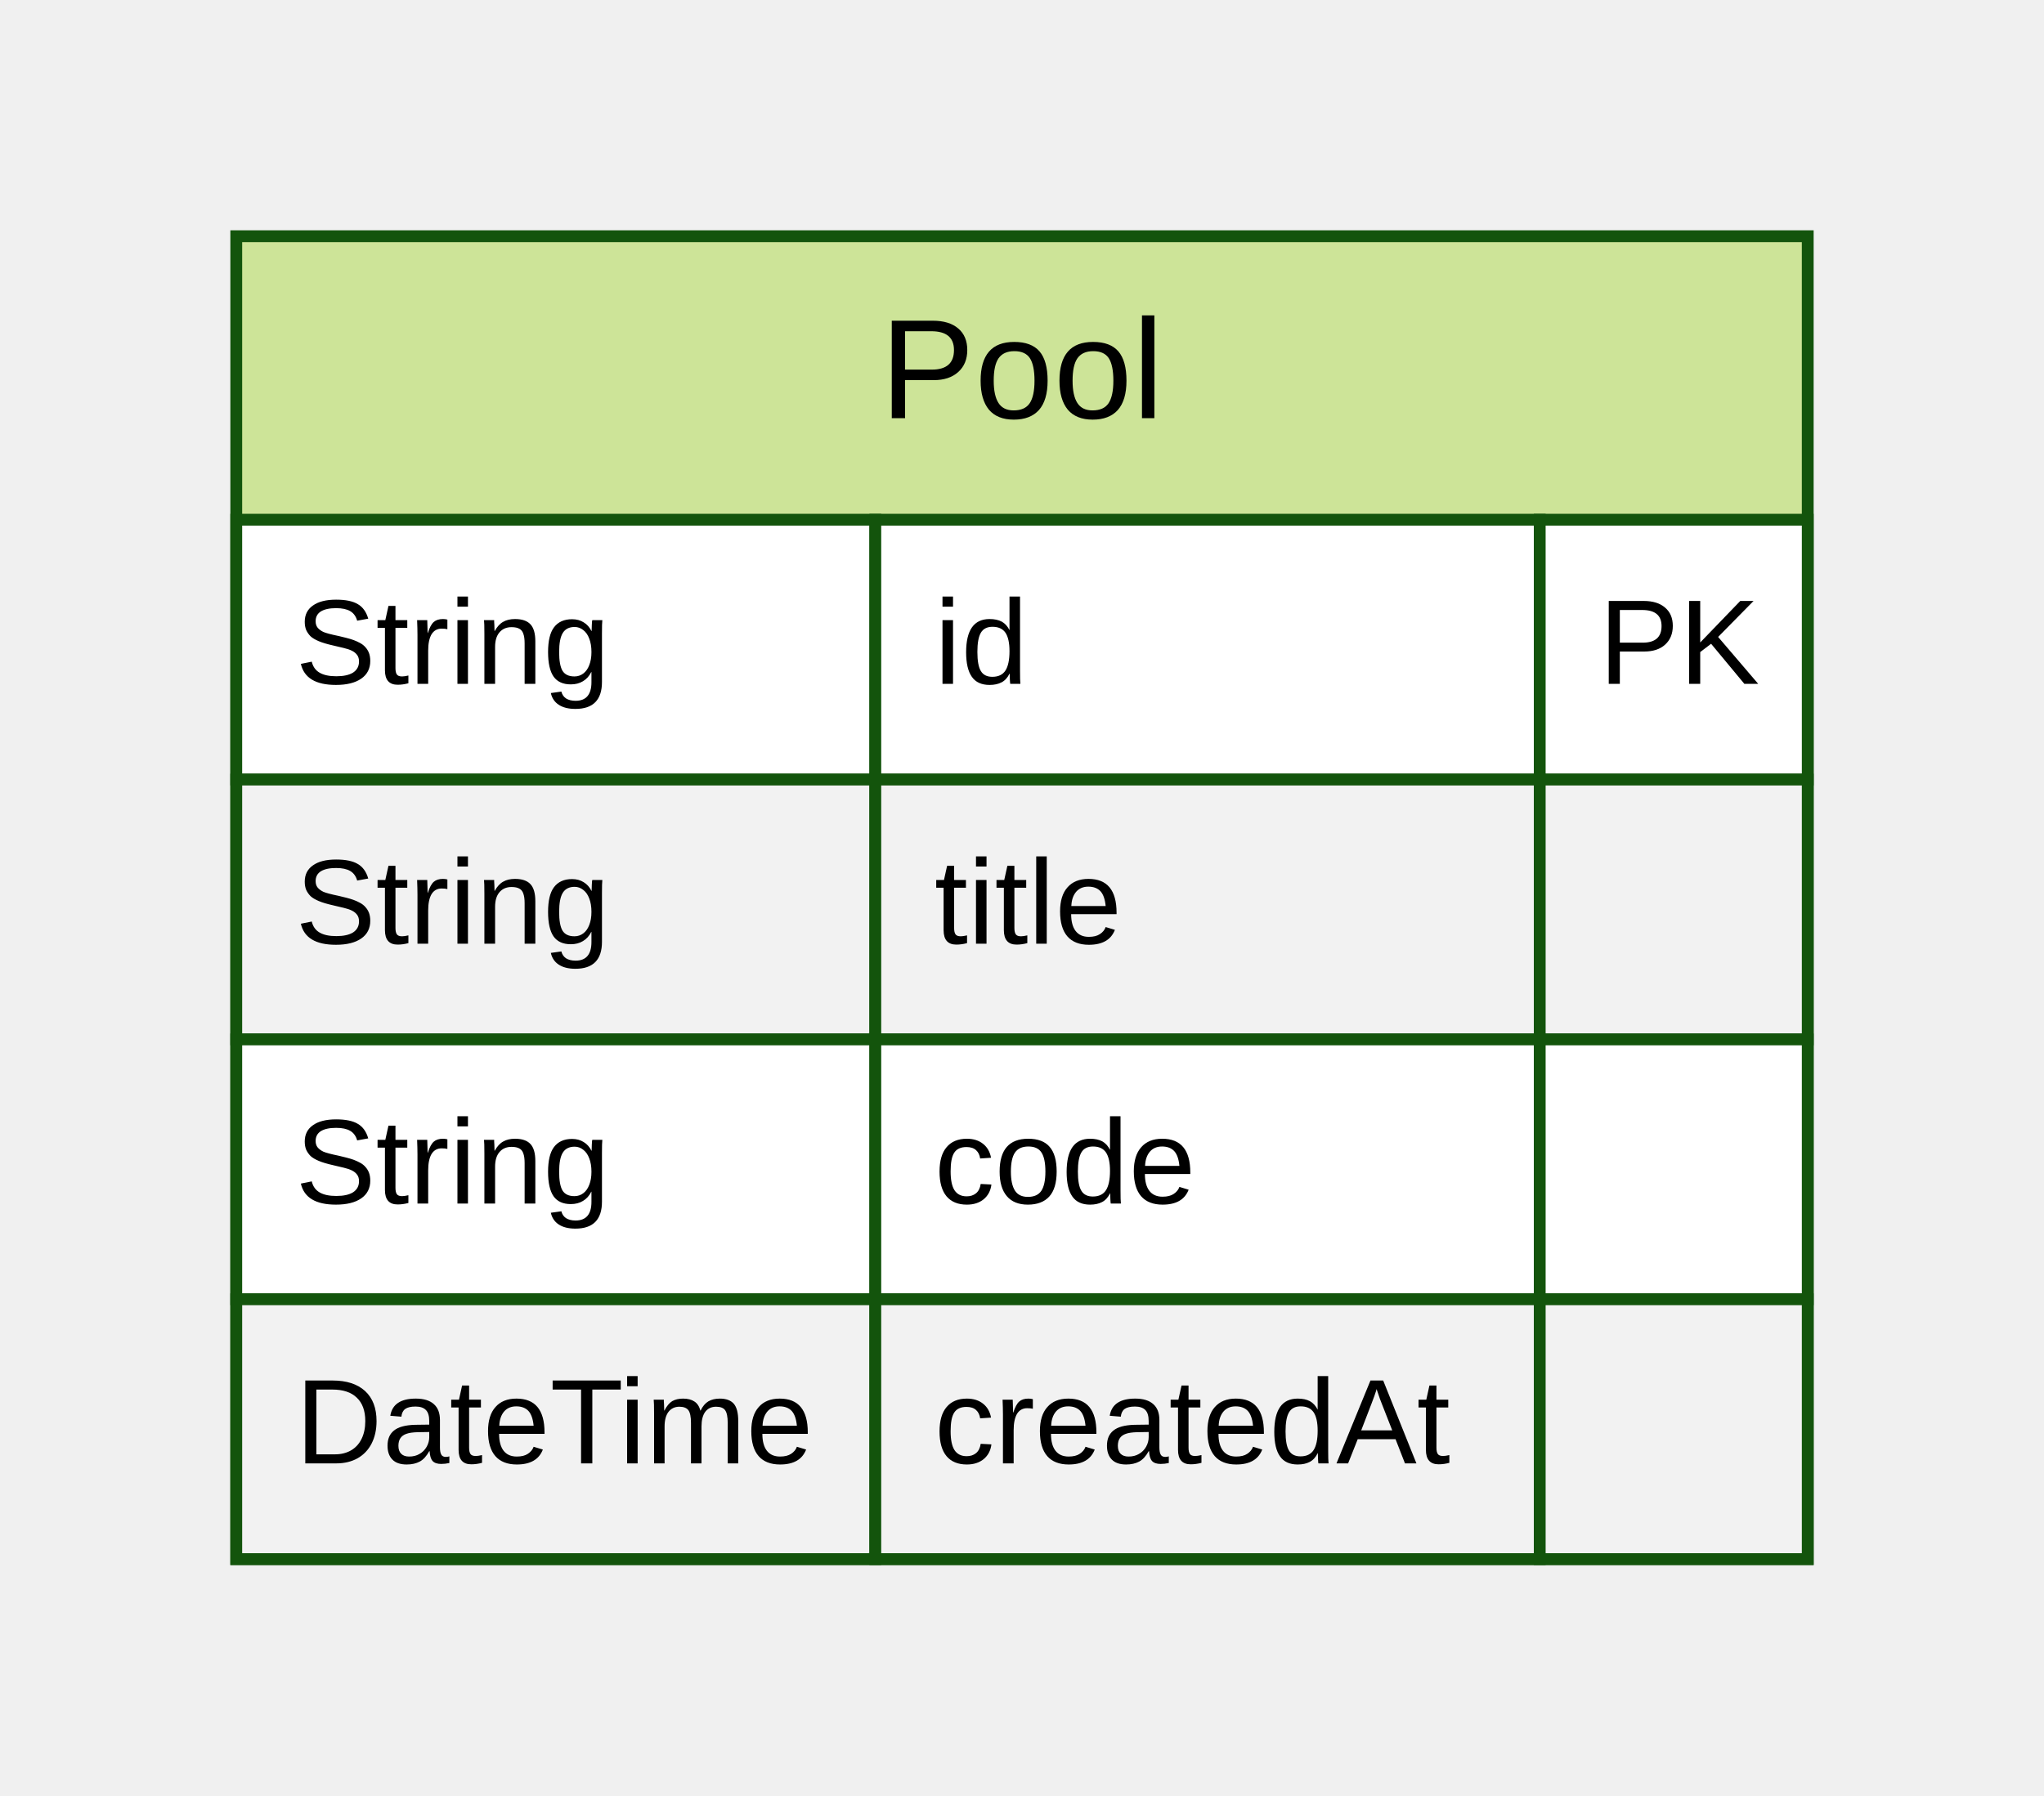
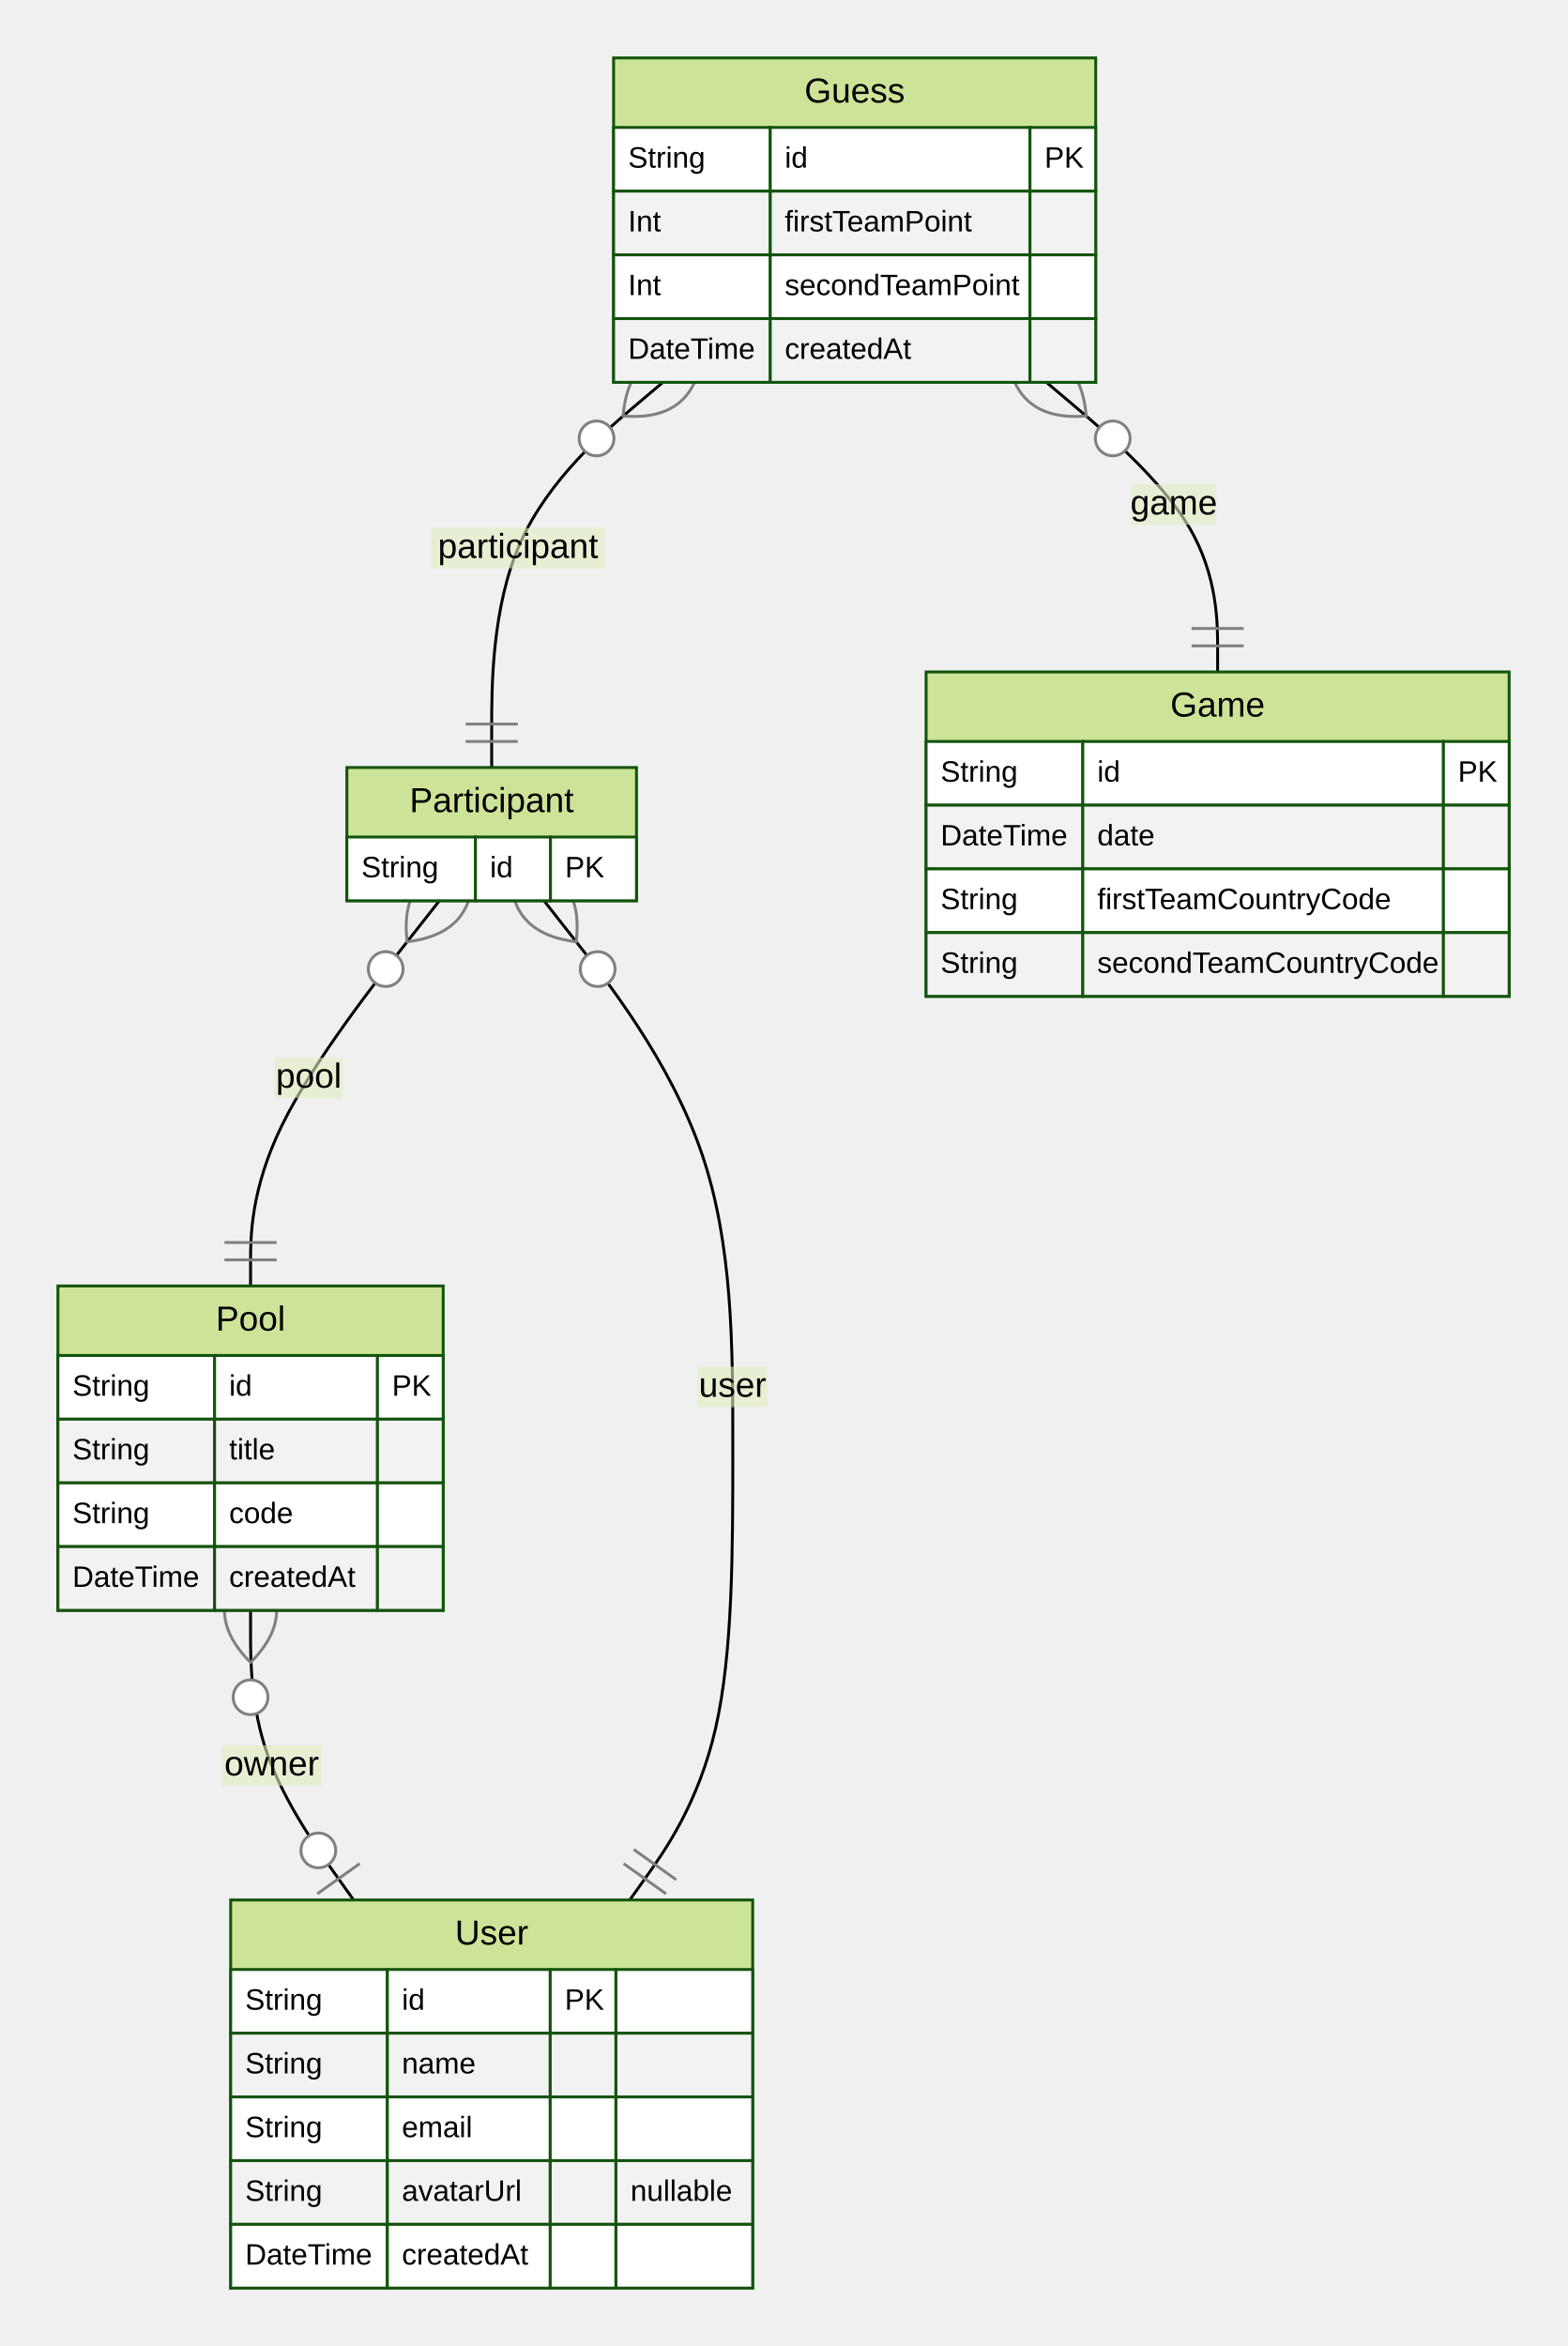
- <svg xmlns="http://www.w3.org/2000/svg" aria-labelledby="chart-title-mermaid-0 chart-desc-mermaid-0" role="img" viewBox="0 0 173.026 152" style="max-width: 173.026px; background-color: white;" width="100%" id="mermaid-0">
+ <svg xmlns="http://www.w3.org/2000/svg" aria-labelledby="chart-title-mermaid-0 chart-desc-mermaid-0" role="img" viewBox="0 0 541.082 810" style="max-width: 541.082px; background-color: white;" width="100%" id="mermaid-0">
  <style>#mermaid-0 {font-family:"trebuchet ms",verdana,arial,sans-serif;font-size:16px;fill:#000000;}#mermaid-0 .error-icon{fill:#552222;}#mermaid-0 .error-text{fill:#552222;stroke:#552222;}#mermaid-0 .edge-thickness-normal{stroke-width:2px;}#mermaid-0 .edge-thickness-thick{stroke-width:3.5px;}#mermaid-0 .edge-pattern-solid{stroke-dasharray:0;}#mermaid-0 .edge-pattern-dashed{stroke-dasharray:3;}#mermaid-0 .edge-pattern-dotted{stroke-dasharray:2;}#mermaid-0 .marker{fill:#000000;stroke:#000000;}#mermaid-0 .marker.cross{stroke:#000000;}#mermaid-0 svg{font-family:"trebuchet ms",verdana,arial,sans-serif;font-size:16px;}#mermaid-0 .entityBox{fill:#cde498;stroke:#13540c;}#mermaid-0 .attributeBoxOdd{fill:#ffffff;stroke:#13540c;}#mermaid-0 .attributeBoxEven{fill:#f2f2f2;stroke:#13540c;}#mermaid-0 .relationshipLabelBox{fill:hsl(78.158, 58.462%, 84.51%);opacity:0.7;background-color:hsl(78.158, 58.462%, 84.51%);}#mermaid-0 .relationshipLabelBox rect{opacity:0.5;}#mermaid-0 .relationshipLine{stroke:#000000;}#mermaid-0 :root{--mermaid-font-family:"trebuchet ms",verdana,arial,sans-serif;}</style>
  <g />
  <defs>
    <marker orient="auto" markerHeight="18" markerWidth="18" refY="9" refX="0" id="ONLY_ONE_START">
      <path d="M9,0 L9,18 M15,0 L15,18" fill="none" stroke="gray" />
    </marker>
  </defs>
  <defs>
    <marker orient="auto" markerHeight="18" markerWidth="18" refY="9" refX="18" id="ONLY_ONE_END">
      <path d="M3,0 L3,18 M9,0 L9,18" fill="none" stroke="gray" />
    </marker>
  </defs>
  <defs>
    <marker orient="auto" markerHeight="18" markerWidth="30" refY="9" refX="0" id="ZERO_OR_ONE_START">
      <circle r="6" cy="9" cx="21" fill="white" stroke="gray" />
      <path d="M9,0 L9,18" fill="none" stroke="gray" />
    </marker>
  </defs>
  <defs>
    <marker orient="auto" markerHeight="18" markerWidth="30" refY="9" refX="30" id="ZERO_OR_ONE_END">
      <circle r="6" cy="9" cx="9" fill="white" stroke="gray" />
      <path d="M21,0 L21,18" fill="none" stroke="gray" />
    </marker>
  </defs>
  <defs>
    <marker orient="auto" markerHeight="36" markerWidth="45" refY="18" refX="18" id="ONE_OR_MORE_START">
      <path d="M0,18 Q 18,0 36,18 Q 18,36 0,18 M42,9 L42,27" fill="none" stroke="gray" />
    </marker>
  </defs>
  <defs>
    <marker orient="auto" markerHeight="36" markerWidth="45" refY="18" refX="27" id="ONE_OR_MORE_END">
      <path d="M3,9 L3,27 M9,18 Q27,0 45,18 Q27,36 9,18" fill="none" stroke="gray" />
    </marker>
  </defs>
  <defs>
    <marker orient="auto" markerHeight="36" markerWidth="57" refY="18" refX="18" id="ZERO_OR_MORE_START">
      <circle r="6" cy="18" cx="48" fill="white" stroke="gray" />
      <path d="M0,18 Q18,0 36,18 Q18,36 0,18" fill="none" stroke="gray" />
    </marker>
  </defs>
  <defs>
    <marker orient="auto" markerHeight="36" markerWidth="57" refY="18" refX="39" id="ZERO_OR_MORE_END">
      <circle r="6" cy="18" cx="9" fill="white" stroke="gray" />
      <path d="M21,18 Q39,0 57,18 Q39,36 21,18" fill="none" stroke="gray" />
    </marker>
  </defs>
-   <g transform="translate(20,20 )" id="Pool">
+   <path marker-start="url(#ZERO_OR_MORE_START)" marker-end="url(#ZERO_OR_ONE_END)" fill="none" stroke="gray" d="M86.513,556L86.513,564.333C86.513,572.667,86.513,589.333,92.443,606C98.373,622.667,110.233,639.333,116.163,647.667L122.093,656" class="er relationshipLine" />
+   <path marker-start="url(#ZERO_OR_MORE_START)" marker-end="url(#ONLY_ONE_END)" fill="none" stroke="gray" d="M187.835,311L198.7,324.833C209.565,338.667,231.296,366.333,242.161,397.833C253.026,429.333,253.026,464.667,253.026,500C253.026,535.333,253.026,570.667,247.096,596.667C241.167,622.667,229.307,639.333,223.377,647.667L217.447,656" class="er relationshipLine" />
+   <path marker-start="url(#ZERO_OR_MORE_START)" marker-end="url(#ONLY_ONE_END)" fill="none" stroke="gray" d="M151.705,311L140.839,324.833C129.974,338.667,108.244,366.333,97.378,388.5C86.513,410.667,86.513,427.333,86.513,435.667L86.513,444" class="er relationshipLine" />
+   <path marker-start="url(#ZERO_OR_MORE_START)" marker-end="url(#ONLY_ONE_END)" fill="none" stroke="gray" d="M361.309,132L371.162,140.333C381.015,148.667,400.72,165.333,410.573,182C420.426,198.667,420.426,215.333,420.426,223.667L420.426,232" class="er relationshipLine" />
+   <path marker-start="url(#ZERO_OR_MORE_START)" marker-end="url(#ONLY_ONE_END)" fill="none" stroke="gray" d="M228.887,132L219.034,140.333C209.181,148.667,189.476,165.333,179.623,187.5C169.77,209.667,169.77,237.333,169.77,251.167L169.77,265" class="er relationshipLine" />
+   <g transform="translate(20,444 )" id="Pool">
    <rect height="112" width="133.026" y="0" x="0" stroke="gray" fill-opacity="100%" fill="honeydew" class="er entityBox" />
    <text transform="translate(66.51321,12)" style="font-family: &quot;trebuchet ms&quot;, verdana, arial, sans-serif;; font-size: 12px" text-anchor="middle" dominant-baseline="middle" y="0" x="0" id="entity-Pool" class="er entityLabel">Pool</text>
    <rect height="22" width="54.096" y="24" x="0" stroke="gray" fill-opacity="100%" fill="honeydew" class="er attributeBoxOdd" />
    <text transform="translate(5,35)" style="font-family: &quot;trebuchet ms&quot;, verdana, arial, sans-serif;; font-size: 10.2px" text-anchor="left" dominant-baseline="middle" y="0" x="0" id="entity-Pool-attr-1-type" class="er entityLabel">String</text>
    <rect height="22" width="56.243" y="24" x="54.096" stroke="gray" fill-opacity="100%" fill="honeydew" class="er attributeBoxOdd" />
    <text transform="translate(59.09555,35)" style="font-family: &quot;trebuchet ms&quot;, verdana, arial, sans-serif;; font-size: 10.2px" text-anchor="left" dominant-baseline="middle" y="0" x="0" id="entity-Pool-attr-1-name" class="er entityLabel">id</text>
    <rect height="22" width="22.688" y="24" x="110.339" stroke="gray" fill-opacity="100%" fill="honeydew" class="er attributeBoxOdd" />
    <text transform="translate(115.3387,35)" style="font-family: &quot;trebuchet ms&quot;, verdana, arial, sans-serif;; font-size: 10.2px" text-anchor="left" dominant-baseline="middle" y="0" x="0" id="entity-Pool-attr-1-key" class="er entityLabel">PK</text>
    <rect height="22" width="54.096" y="46" x="0" stroke="gray" fill-opacity="100%" fill="honeydew" class="er attributeBoxEven" />
    <text transform="translate(5,57)" style="font-family: &quot;trebuchet ms&quot;, verdana, arial, sans-serif;; font-size: 10.2px" text-anchor="left" dominant-baseline="middle" y="0" x="0" id="entity-Pool-attr-2-type" class="er entityLabel">String</text>
    <rect height="22" width="56.243" y="46" x="54.096" stroke="gray" fill-opacity="100%" fill="honeydew" class="er attributeBoxEven" />
    <text transform="translate(59.09555,57)" style="font-family: &quot;trebuchet ms&quot;, verdana, arial, sans-serif;; font-size: 10.2px" text-anchor="left" dominant-baseline="middle" y="0" x="0" id="entity-Pool-attr-2-name" class="er entityLabel">title</text>
    <rect height="22" width="22.688" y="46" x="110.339" stroke="gray" fill-opacity="100%" fill="honeydew" class="er attributeBoxEven" />
    <text transform="translate(115.3387,57)" style="font-family: &quot;trebuchet ms&quot;, verdana, arial, sans-serif;; font-size: 10.2px" text-anchor="left" dominant-baseline="middle" y="0" x="0" id="entity-Pool-attr-2-key" class="er entityLabel" />
    <rect height="22" width="54.096" y="68" x="0" stroke="gray" fill-opacity="100%" fill="honeydew" class="er attributeBoxOdd" />
    <text transform="translate(5,79)" style="font-family: &quot;trebuchet ms&quot;, verdana, arial, sans-serif;; font-size: 10.2px" text-anchor="left" dominant-baseline="middle" y="0" x="0" id="entity-Pool-attr-3-type" class="er entityLabel">String</text>
    <rect height="22" width="56.243" y="68" x="54.096" stroke="gray" fill-opacity="100%" fill="honeydew" class="er attributeBoxOdd" />
    <text transform="translate(59.09555,79)" style="font-family: &quot;trebuchet ms&quot;, verdana, arial, sans-serif;; font-size: 10.2px" text-anchor="left" dominant-baseline="middle" y="0" x="0" id="entity-Pool-attr-3-name" class="er entityLabel">code</text>
    <rect height="22" width="22.688" y="68" x="110.339" stroke="gray" fill-opacity="100%" fill="honeydew" class="er attributeBoxOdd" />
    <text transform="translate(115.3387,79)" style="font-family: &quot;trebuchet ms&quot;, verdana, arial, sans-serif;; font-size: 10.2px" text-anchor="left" dominant-baseline="middle" y="0" x="0" id="entity-Pool-attr-3-key" class="er entityLabel" />
    <rect height="22" width="54.096" y="90" x="0" stroke="gray" fill-opacity="100%" fill="honeydew" class="er attributeBoxEven" />
    <text transform="translate(5,101)" style="font-family: &quot;trebuchet ms&quot;, verdana, arial, sans-serif;; font-size: 10.2px" text-anchor="left" dominant-baseline="middle" y="0" x="0" id="entity-Pool-attr-4-type" class="er entityLabel">DateTime</text>
    <rect height="22" width="56.243" y="90" x="54.096" stroke="gray" fill-opacity="100%" fill="honeydew" class="er attributeBoxEven" />
    <text transform="translate(59.09555,101)" style="font-family: &quot;trebuchet ms&quot;, verdana, arial, sans-serif;; font-size: 10.2px" text-anchor="left" dominant-baseline="middle" y="0" x="0" id="entity-Pool-attr-4-name" class="er entityLabel">createdAt</text>
    <rect height="22" width="22.688" y="90" x="110.339" stroke="gray" fill-opacity="100%" fill="honeydew" class="er attributeBoxEven" />
    <text transform="translate(115.3387,101)" style="font-family: &quot;trebuchet ms&quot;, verdana, arial, sans-serif;; font-size: 10.2px" text-anchor="left" dominant-baseline="middle" y="0" x="0" id="entity-Pool-attr-4-key" class="er entityLabel" />
  </g>
+   <g transform="translate(119.7698,265 )" id="Participant">
+     <rect height="46" width="100" y="0" x="0" stroke="gray" fill-opacity="100%" fill="honeydew" class="er entityBox" />
+     <text transform="translate(50,12)" style="font-family: &quot;trebuchet ms&quot;, verdana, arial, sans-serif;; font-size: 12px" text-anchor="middle" dominant-baseline="middle" y="0" x="0" id="entity-Participant" class="er entityLabel">Participant</text>
+     <rect height="22" width="44.399" y="24" x="0" stroke="gray" fill-opacity="100%" fill="honeydew" class="er attributeBoxOdd" />
+     <text transform="translate(5,35)" style="font-family: &quot;trebuchet ms&quot;, verdana, arial, sans-serif;; font-size: 10.2px" text-anchor="left" dominant-baseline="middle" y="0" x="0" id="entity-Participant-attr-1-type" class="er entityLabel">String</text>
+     <rect height="22" width="25.911" y="24" x="44.399" stroke="gray" fill-opacity="100%" fill="honeydew" class="er attributeBoxOdd" />
+     <text transform="translate(49.39862,35)" style="font-family: &quot;trebuchet ms&quot;, verdana, arial, sans-serif;; font-size: 10.2px" text-anchor="left" dominant-baseline="middle" y="0" x="0" id="entity-Participant-attr-1-name" class="er entityLabel">id</text>
+     <rect height="22" width="29.69" y="24" x="70.31" stroke="gray" fill-opacity="100%" fill="honeydew" class="er attributeBoxOdd" />
+     <text transform="translate(75.30976,35)" style="font-family: &quot;trebuchet ms&quot;, verdana, arial, sans-serif;; font-size: 10.2px" text-anchor="left" dominant-baseline="middle" y="0" x="0" id="entity-Participant-attr-1-key" class="er entityLabel">PK</text>
+   </g>
+   <g transform="translate(79.65034,656 )" id="User">
+     <rect height="134" width="180.239" y="0" x="0" stroke="gray" fill-opacity="100%" fill="honeydew" class="er entityBox" />
+     <text transform="translate(90.11948,12)" style="font-family: &quot;trebuchet ms&quot;, verdana, arial, sans-serif;; font-size: 12px" text-anchor="middle" dominant-baseline="middle" y="0" x="0" id="entity-User" class="er entityLabel">User</text>
+     <rect height="22" width="54.096" y="24" x="0" stroke="gray" fill-opacity="100%" fill="honeydew" class="er attributeBoxOdd" />
+     <text transform="translate(5,35)" style="font-family: &quot;trebuchet ms&quot;, verdana, arial, sans-serif;; font-size: 10.2px" text-anchor="left" dominant-baseline="middle" y="0" x="0" id="entity-User-attr-1-type" class="er entityLabel">String</text>
+     <rect height="22" width="56.243" y="24" x="54.096" stroke="gray" fill-opacity="100%" fill="honeydew" class="er attributeBoxOdd" />
+     <text transform="translate(59.09555,35)" style="font-family: &quot;trebuchet ms&quot;, verdana, arial, sans-serif;; font-size: 10.2px" text-anchor="left" dominant-baseline="middle" y="0" x="0" id="entity-User-attr-1-name" class="er entityLabel">id</text>
+     <rect height="22" width="22.688" y="24" x="110.339" stroke="gray" fill-opacity="100%" fill="honeydew" class="er attributeBoxOdd" />
+     <text transform="translate(115.3387,35)" style="font-family: &quot;trebuchet ms&quot;, verdana, arial, sans-serif;; font-size: 10.2px" text-anchor="left" dominant-baseline="middle" y="0" x="0" id="entity-User-attr-1-key" class="er entityLabel">PK</text>
+     <rect height="22" width="47.213" y="24" x="133.026" stroke="gray" fill-opacity="100%" fill="honeydew" class="er attributeBoxOdd" />
+     <text transform="translate(138.0264,35)" style="font-family: &quot;trebuchet ms&quot;, verdana, arial, sans-serif;; font-size: 10.2px" text-anchor="left" dominant-baseline="middle" y="0" x="0" id="entity-User-attr-1-comment" class="er entityLabel" />
+     <rect height="22" width="54.096" y="46" x="0" stroke="gray" fill-opacity="100%" fill="honeydew" class="er attributeBoxEven" />
+     <text transform="translate(5,57)" style="font-family: &quot;trebuchet ms&quot;, verdana, arial, sans-serif;; font-size: 10.2px" text-anchor="left" dominant-baseline="middle" y="0" x="0" id="entity-User-attr-2-type" class="er entityLabel">String</text>
+     <rect height="22" width="56.243" y="46" x="54.096" stroke="gray" fill-opacity="100%" fill="honeydew" class="er attributeBoxEven" />
+     <text transform="translate(59.09555,57)" style="font-family: &quot;trebuchet ms&quot;, verdana, arial, sans-serif;; font-size: 10.2px" text-anchor="left" dominant-baseline="middle" y="0" x="0" id="entity-User-attr-2-name" class="er entityLabel">name</text>
+     <rect height="22" width="22.688" y="46" x="110.339" stroke="gray" fill-opacity="100%" fill="honeydew" class="er attributeBoxEven" />
+     <text transform="translate(115.3387,57)" style="font-family: &quot;trebuchet ms&quot;, verdana, arial, sans-serif;; font-size: 10.2px" text-anchor="left" dominant-baseline="middle" y="0" x="0" id="entity-User-attr-2-key" class="er entityLabel" />
+     <rect height="22" width="47.213" y="46" x="133.026" stroke="gray" fill-opacity="100%" fill="honeydew" class="er attributeBoxEven" />
+     <text transform="translate(138.0264,57)" style="font-family: &quot;trebuchet ms&quot;, verdana, arial, sans-serif;; font-size: 10.2px" text-anchor="left" dominant-baseline="middle" y="0" x="0" id="entity-User-attr-2-comment" class="er entityLabel" />
+     <rect height="22" width="54.096" y="68" x="0" stroke="gray" fill-opacity="100%" fill="honeydew" class="er attributeBoxOdd" />
+     <text transform="translate(5,79)" style="font-family: &quot;trebuchet ms&quot;, verdana, arial, sans-serif;; font-size: 10.2px" text-anchor="left" dominant-baseline="middle" y="0" x="0" id="entity-User-attr-3-type" class="er entityLabel">String</text>
+     <rect height="22" width="56.243" y="68" x="54.096" stroke="gray" fill-opacity="100%" fill="honeydew" class="er attributeBoxOdd" />
+     <text transform="translate(59.09555,79)" style="font-family: &quot;trebuchet ms&quot;, verdana, arial, sans-serif;; font-size: 10.2px" text-anchor="left" dominant-baseline="middle" y="0" x="0" id="entity-User-attr-3-name" class="er entityLabel">email</text>
+     <rect height="22" width="22.688" y="68" x="110.339" stroke="gray" fill-opacity="100%" fill="honeydew" class="er attributeBoxOdd" />
+     <text transform="translate(115.3387,79)" style="font-family: &quot;trebuchet ms&quot;, verdana, arial, sans-serif;; font-size: 10.2px" text-anchor="left" dominant-baseline="middle" y="0" x="0" id="entity-User-attr-3-key" class="er entityLabel" />
+     <rect height="22" width="47.213" y="68" x="133.026" stroke="gray" fill-opacity="100%" fill="honeydew" class="er attributeBoxOdd" />
+     <text transform="translate(138.0264,79)" style="font-family: &quot;trebuchet ms&quot;, verdana, arial, sans-serif;; font-size: 10.2px" text-anchor="left" dominant-baseline="middle" y="0" x="0" id="entity-User-attr-3-comment" class="er entityLabel" />
+     <rect height="22" width="54.096" y="90" x="0" stroke="gray" fill-opacity="100%" fill="honeydew" class="er attributeBoxEven" />
+     <text transform="translate(5,101)" style="font-family: &quot;trebuchet ms&quot;, verdana, arial, sans-serif;; font-size: 10.2px" text-anchor="left" dominant-baseline="middle" y="0" x="0" id="entity-User-attr-4-type" class="er entityLabel">String</text>
+     <rect height="22" width="56.243" y="90" x="54.096" stroke="gray" fill-opacity="100%" fill="honeydew" class="er attributeBoxEven" />
+     <text transform="translate(59.09555,101)" style="font-family: &quot;trebuchet ms&quot;, verdana, arial, sans-serif;; font-size: 10.2px" text-anchor="left" dominant-baseline="middle" y="0" x="0" id="entity-User-attr-4-name" class="er entityLabel">avatarUrl</text>
+     <rect height="22" width="22.688" y="90" x="110.339" stroke="gray" fill-opacity="100%" fill="honeydew" class="er attributeBoxEven" />
+     <text transform="translate(115.3387,101)" style="font-family: &quot;trebuchet ms&quot;, verdana, arial, sans-serif;; font-size: 10.2px" text-anchor="left" dominant-baseline="middle" y="0" x="0" id="entity-User-attr-4-key" class="er entityLabel" />
+     <rect height="22" width="47.213" y="90" x="133.026" stroke="gray" fill-opacity="100%" fill="honeydew" class="er attributeBoxEven" />
+     <text transform="translate(138.0264,101)" style="font-family: &quot;trebuchet ms&quot;, verdana, arial, sans-serif;; font-size: 10.2px" text-anchor="left" dominant-baseline="middle" y="0" x="0" id="entity-User-attr-4-comment" class="er entityLabel">nullable</text>
+     <rect height="22" width="54.096" y="112" x="0" stroke="gray" fill-opacity="100%" fill="honeydew" class="er attributeBoxOdd" />
+     <text transform="translate(5,123)" style="font-family: &quot;trebuchet ms&quot;, verdana, arial, sans-serif;; font-size: 10.2px" text-anchor="left" dominant-baseline="middle" y="0" x="0" id="entity-User-attr-5-type" class="er entityLabel">DateTime</text>
+     <rect height="22" width="56.243" y="112" x="54.096" stroke="gray" fill-opacity="100%" fill="honeydew" class="er attributeBoxOdd" />
+     <text transform="translate(59.09555,123)" style="font-family: &quot;trebuchet ms&quot;, verdana, arial, sans-serif;; font-size: 10.2px" text-anchor="left" dominant-baseline="middle" y="0" x="0" id="entity-User-attr-5-name" class="er entityLabel">createdAt</text>
+     <rect height="22" width="22.688" y="112" x="110.339" stroke="gray" fill-opacity="100%" fill="honeydew" class="er attributeBoxOdd" />
+     <text transform="translate(115.3387,123)" style="font-family: &quot;trebuchet ms&quot;, verdana, arial, sans-serif;; font-size: 10.2px" text-anchor="left" dominant-baseline="middle" y="0" x="0" id="entity-User-attr-5-key" class="er entityLabel" />
+     <rect height="22" width="47.213" y="112" x="133.026" stroke="gray" fill-opacity="100%" fill="honeydew" class="er attributeBoxOdd" />
+     <text transform="translate(138.0264,123)" style="font-family: &quot;trebuchet ms&quot;, verdana, arial, sans-serif;; font-size: 10.2px" text-anchor="left" dominant-baseline="middle" y="0" x="0" id="entity-User-attr-5-comment" class="er entityLabel" />
+   </g>
+   <g transform="translate(319.7698,232 )" id="Game">
+     <rect height="112" width="201.312" y="0" x="0" stroke="gray" fill-opacity="100%" fill="honeydew" class="er entityBox" />
+     <text transform="translate(100.6562,12)" style="font-family: &quot;trebuchet ms&quot;, verdana, arial, sans-serif;; font-size: 12px" text-anchor="middle" dominant-baseline="middle" y="0" x="0" id="entity-Game" class="er entityLabel">Game</text>
+     <rect height="22" width="54.096" y="24" x="0" stroke="gray" fill-opacity="100%" fill="honeydew" class="er attributeBoxOdd" />
+     <text transform="translate(5,35)" style="font-family: &quot;trebuchet ms&quot;, verdana, arial, sans-serif;; font-size: 10.2px" text-anchor="left" dominant-baseline="middle" y="0" x="0" id="entity-Game-attr-1-type" class="er entityLabel">String</text>
+     <rect height="22" width="124.529" y="24" x="54.096" stroke="gray" fill-opacity="100%" fill="honeydew" class="er attributeBoxOdd" />
+     <text transform="translate(59.09555,35)" style="font-family: &quot;trebuchet ms&quot;, verdana, arial, sans-serif;; font-size: 10.2px" text-anchor="left" dominant-baseline="middle" y="0" x="0" id="entity-Game-attr-1-name" class="er entityLabel">id</text>
+     <rect height="22" width="22.688" y="24" x="178.625" stroke="gray" fill-opacity="100%" fill="honeydew" class="er attributeBoxOdd" />
+     <text transform="translate(183.6248,35)" style="font-family: &quot;trebuchet ms&quot;, verdana, arial, sans-serif;; font-size: 10.2px" text-anchor="left" dominant-baseline="middle" y="0" x="0" id="entity-Game-attr-1-key" class="er entityLabel">PK</text>
+     <rect height="22" width="54.096" y="46" x="0" stroke="gray" fill-opacity="100%" fill="honeydew" class="er attributeBoxEven" />
+     <text transform="translate(5,57)" style="font-family: &quot;trebuchet ms&quot;, verdana, arial, sans-serif;; font-size: 10.2px" text-anchor="left" dominant-baseline="middle" y="0" x="0" id="entity-Game-attr-2-type" class="er entityLabel">DateTime</text>
+     <rect height="22" width="124.529" y="46" x="54.096" stroke="gray" fill-opacity="100%" fill="honeydew" class="er attributeBoxEven" />
+     <text transform="translate(59.09555,57)" style="font-family: &quot;trebuchet ms&quot;, verdana, arial, sans-serif;; font-size: 10.2px" text-anchor="left" dominant-baseline="middle" y="0" x="0" id="entity-Game-attr-2-name" class="er entityLabel">date</text>
+     <rect height="22" width="22.688" y="46" x="178.625" stroke="gray" fill-opacity="100%" fill="honeydew" class="er attributeBoxEven" />
+     <text transform="translate(183.6248,57)" style="font-family: &quot;trebuchet ms&quot;, verdana, arial, sans-serif;; font-size: 10.2px" text-anchor="left" dominant-baseline="middle" y="0" x="0" id="entity-Game-attr-2-key" class="er entityLabel" />
+     <rect height="22" width="54.096" y="68" x="0" stroke="gray" fill-opacity="100%" fill="honeydew" class="er attributeBoxOdd" />
+     <text transform="translate(5,79)" style="font-family: &quot;trebuchet ms&quot;, verdana, arial, sans-serif;; font-size: 10.2px" text-anchor="left" dominant-baseline="middle" y="0" x="0" id="entity-Game-attr-3-type" class="er entityLabel">String</text>
+     <rect height="22" width="124.529" y="68" x="54.096" stroke="gray" fill-opacity="100%" fill="honeydew" class="er attributeBoxOdd" />
+     <text transform="translate(59.09555,79)" style="font-family: &quot;trebuchet ms&quot;, verdana, arial, sans-serif;; font-size: 10.2px" text-anchor="left" dominant-baseline="middle" y="0" x="0" id="entity-Game-attr-3-name" class="er entityLabel">firstTeamCountryCode</text>
+     <rect height="22" width="22.688" y="68" x="178.625" stroke="gray" fill-opacity="100%" fill="honeydew" class="er attributeBoxOdd" />
+     <text transform="translate(183.6248,79)" style="font-family: &quot;trebuchet ms&quot;, verdana, arial, sans-serif;; font-size: 10.2px" text-anchor="left" dominant-baseline="middle" y="0" x="0" id="entity-Game-attr-3-key" class="er entityLabel" />
+     <rect height="22" width="54.096" y="90" x="0" stroke="gray" fill-opacity="100%" fill="honeydew" class="er attributeBoxEven" />
+     <text transform="translate(5,101)" style="font-family: &quot;trebuchet ms&quot;, verdana, arial, sans-serif;; font-size: 10.2px" text-anchor="left" dominant-baseline="middle" y="0" x="0" id="entity-Game-attr-4-type" class="er entityLabel">String</text>
+     <rect height="22" width="124.529" y="90" x="54.096" stroke="gray" fill-opacity="100%" fill="honeydew" class="er attributeBoxEven" />
+     <text transform="translate(59.09555,101)" style="font-family: &quot;trebuchet ms&quot;, verdana, arial, sans-serif;; font-size: 10.2px" text-anchor="left" dominant-baseline="middle" y="0" x="0" id="entity-Game-attr-4-name" class="er entityLabel">secondTeamCountryCode</text>
+     <rect height="22" width="22.688" y="90" x="178.625" stroke="gray" fill-opacity="100%" fill="honeydew" class="er attributeBoxEven" />
+     <text transform="translate(183.6248,101)" style="font-family: &quot;trebuchet ms&quot;, verdana, arial, sans-serif;; font-size: 10.2px" text-anchor="left" dominant-baseline="middle" y="0" x="0" id="entity-Game-attr-4-key" class="er entityLabel" />
+   </g>
+   <g transform="translate(211.8678,20 )" id="Guess">
+     <rect height="112" width="166.46" y="0" x="0" stroke="gray" fill-opacity="100%" fill="honeydew" class="er entityBox" />
+     <text transform="translate(83.23013,12)" style="font-family: &quot;trebuchet ms&quot;, verdana, arial, sans-serif;; font-size: 12px" text-anchor="middle" dominant-baseline="middle" y="0" x="0" id="entity-Guess" class="er entityLabel">Guess</text>
+     <rect height="22" width="54.096" y="24" x="0" stroke="gray" fill-opacity="100%" fill="honeydew" class="er attributeBoxOdd" />
+     <text transform="translate(5,35)" style="font-family: &quot;trebuchet ms&quot;, verdana, arial, sans-serif;; font-size: 10.2px" text-anchor="left" dominant-baseline="middle" y="0" x="0" id="entity-Guess-attr-1-type" class="er entityLabel">String</text>
+     <rect height="22" width="89.677" y="24" x="54.096" stroke="gray" fill-opacity="100%" fill="honeydew" class="er attributeBoxOdd" />
+     <text transform="translate(59.09555,35)" style="font-family: &quot;trebuchet ms&quot;, verdana, arial, sans-serif;; font-size: 10.2px" text-anchor="left" dominant-baseline="middle" y="0" x="0" id="entity-Guess-attr-1-name" class="er entityLabel">id</text>
+     <rect height="22" width="22.688" y="24" x="143.773" stroke="gray" fill-opacity="100%" fill="honeydew" class="er attributeBoxOdd" />
+     <text transform="translate(148.7726,35)" style="font-family: &quot;trebuchet ms&quot;, verdana, arial, sans-serif;; font-size: 10.2px" text-anchor="left" dominant-baseline="middle" y="0" x="0" id="entity-Guess-attr-1-key" class="er entityLabel">PK</text>
+     <rect height="22" width="54.096" y="46" x="0" stroke="gray" fill-opacity="100%" fill="honeydew" class="er attributeBoxEven" />
+     <text transform="translate(5,57)" style="font-family: &quot;trebuchet ms&quot;, verdana, arial, sans-serif;; font-size: 10.2px" text-anchor="left" dominant-baseline="middle" y="0" x="0" id="entity-Guess-attr-2-type" class="er entityLabel">Int</text>
+     <rect height="22" width="89.677" y="46" x="54.096" stroke="gray" fill-opacity="100%" fill="honeydew" class="er attributeBoxEven" />
+     <text transform="translate(59.09555,57)" style="font-family: &quot;trebuchet ms&quot;, verdana, arial, sans-serif;; font-size: 10.2px" text-anchor="left" dominant-baseline="middle" y="0" x="0" id="entity-Guess-attr-2-name" class="er entityLabel">firstTeamPoint</text>
+     <rect height="22" width="22.688" y="46" x="143.773" stroke="gray" fill-opacity="100%" fill="honeydew" class="er attributeBoxEven" />
+     <text transform="translate(148.7726,57)" style="font-family: &quot;trebuchet ms&quot;, verdana, arial, sans-serif;; font-size: 10.2px" text-anchor="left" dominant-baseline="middle" y="0" x="0" id="entity-Guess-attr-2-key" class="er entityLabel" />
+     <rect height="22" width="54.096" y="68" x="0" stroke="gray" fill-opacity="100%" fill="honeydew" class="er attributeBoxOdd" />
+     <text transform="translate(5,79)" style="font-family: &quot;trebuchet ms&quot;, verdana, arial, sans-serif;; font-size: 10.2px" text-anchor="left" dominant-baseline="middle" y="0" x="0" id="entity-Guess-attr-3-type" class="er entityLabel">Int</text>
+     <rect height="22" width="89.677" y="68" x="54.096" stroke="gray" fill-opacity="100%" fill="honeydew" class="er attributeBoxOdd" />
+     <text transform="translate(59.09555,79)" style="font-family: &quot;trebuchet ms&quot;, verdana, arial, sans-serif;; font-size: 10.2px" text-anchor="left" dominant-baseline="middle" y="0" x="0" id="entity-Guess-attr-3-name" class="er entityLabel">secondTeamPoint</text>
+     <rect height="22" width="22.688" y="68" x="143.773" stroke="gray" fill-opacity="100%" fill="honeydew" class="er attributeBoxOdd" />
+     <text transform="translate(148.7726,79)" style="font-family: &quot;trebuchet ms&quot;, verdana, arial, sans-serif;; font-size: 10.2px" text-anchor="left" dominant-baseline="middle" y="0" x="0" id="entity-Guess-attr-3-key" class="er entityLabel" />
+     <rect height="22" width="54.096" y="90" x="0" stroke="gray" fill-opacity="100%" fill="honeydew" class="er attributeBoxEven" />
+     <text transform="translate(5,101)" style="font-family: &quot;trebuchet ms&quot;, verdana, arial, sans-serif;; font-size: 10.2px" text-anchor="left" dominant-baseline="middle" y="0" x="0" id="entity-Guess-attr-4-type" class="er entityLabel">DateTime</text>
+     <rect height="22" width="89.677" y="90" x="54.096" stroke="gray" fill-opacity="100%" fill="honeydew" class="er attributeBoxEven" />
+     <text transform="translate(59.09555,101)" style="font-family: &quot;trebuchet ms&quot;, verdana, arial, sans-serif;; font-size: 10.2px" text-anchor="left" dominant-baseline="middle" y="0" x="0" id="entity-Guess-attr-4-name" class="er entityLabel">createdAt</text>
+     <rect height="22" width="22.688" y="90" x="143.773" stroke="gray" fill-opacity="100%" fill="honeydew" class="er attributeBoxEven" />
+     <text transform="translate(148.7726,101)" style="font-family: &quot;trebuchet ms&quot;, verdana, arial, sans-serif;; font-size: 10.2px" text-anchor="left" dominant-baseline="middle" y="0" x="0" id="entity-Guess-attr-4-key" class="er entityLabel" />
+   </g>
+   <rect fill-opacity="85%" fill="white" height="14" width="34.471" y="602.592" x="76.574" class="er relationshipLabelBox" />
+   <text style="font-family: &quot;trebuchet ms&quot;, verdana, arial, sans-serif;; font-size: 12px" dominant-baseline="middle" text-anchor="middle" y="609.592" x="93.81" id="rel1" class="er relationshipLabel">owner</text>
+   <rect fill-opacity="85%" fill="white" height="14" width="23.959" y="471.862" x="240.96" class="er relationshipLabelBox" />
+   <text style="font-family: &quot;trebuchet ms&quot;, verdana, arial, sans-serif;; font-size: 12px" dominant-baseline="middle" text-anchor="middle" y="478.862" x="252.94" id="rel2" class="er relationshipLabel">user</text>
+   <rect fill-opacity="85%" fill="white" height="14" width="23.564" y="365.133" x="94.824" class="er relationshipLabelBox" />
+   <text style="font-family: &quot;trebuchet ms&quot;, verdana, arial, sans-serif;; font-size: 12px" dominant-baseline="middle" text-anchor="middle" y="372.133" x="106.606" id="rel3" class="er relationshipLabel">pool</text>
+   <rect fill-opacity="85%" fill="white" height="14" width="29.289" y="167.222" x="390.665" class="er relationshipLabelBox" />
+   <text style="font-family: &quot;trebuchet ms&quot;, verdana, arial, sans-serif;; font-size: 12px" dominant-baseline="middle" text-anchor="middle" y="174.222" x="405.31" id="rel4" class="er relationshipLabel">game</text>
+   <rect fill-opacity="85%" fill="white" height="14" width="59.744" y="182.256" x="148.995" class="er relationshipLabelBox" />
+   <text style="font-family: &quot;trebuchet ms&quot;, verdana, arial, sans-serif;; font-size: 12px" dominant-baseline="middle" text-anchor="middle" y="189.256" x="178.867" id="rel5" class="er relationshipLabel">participant</text>
</svg>
